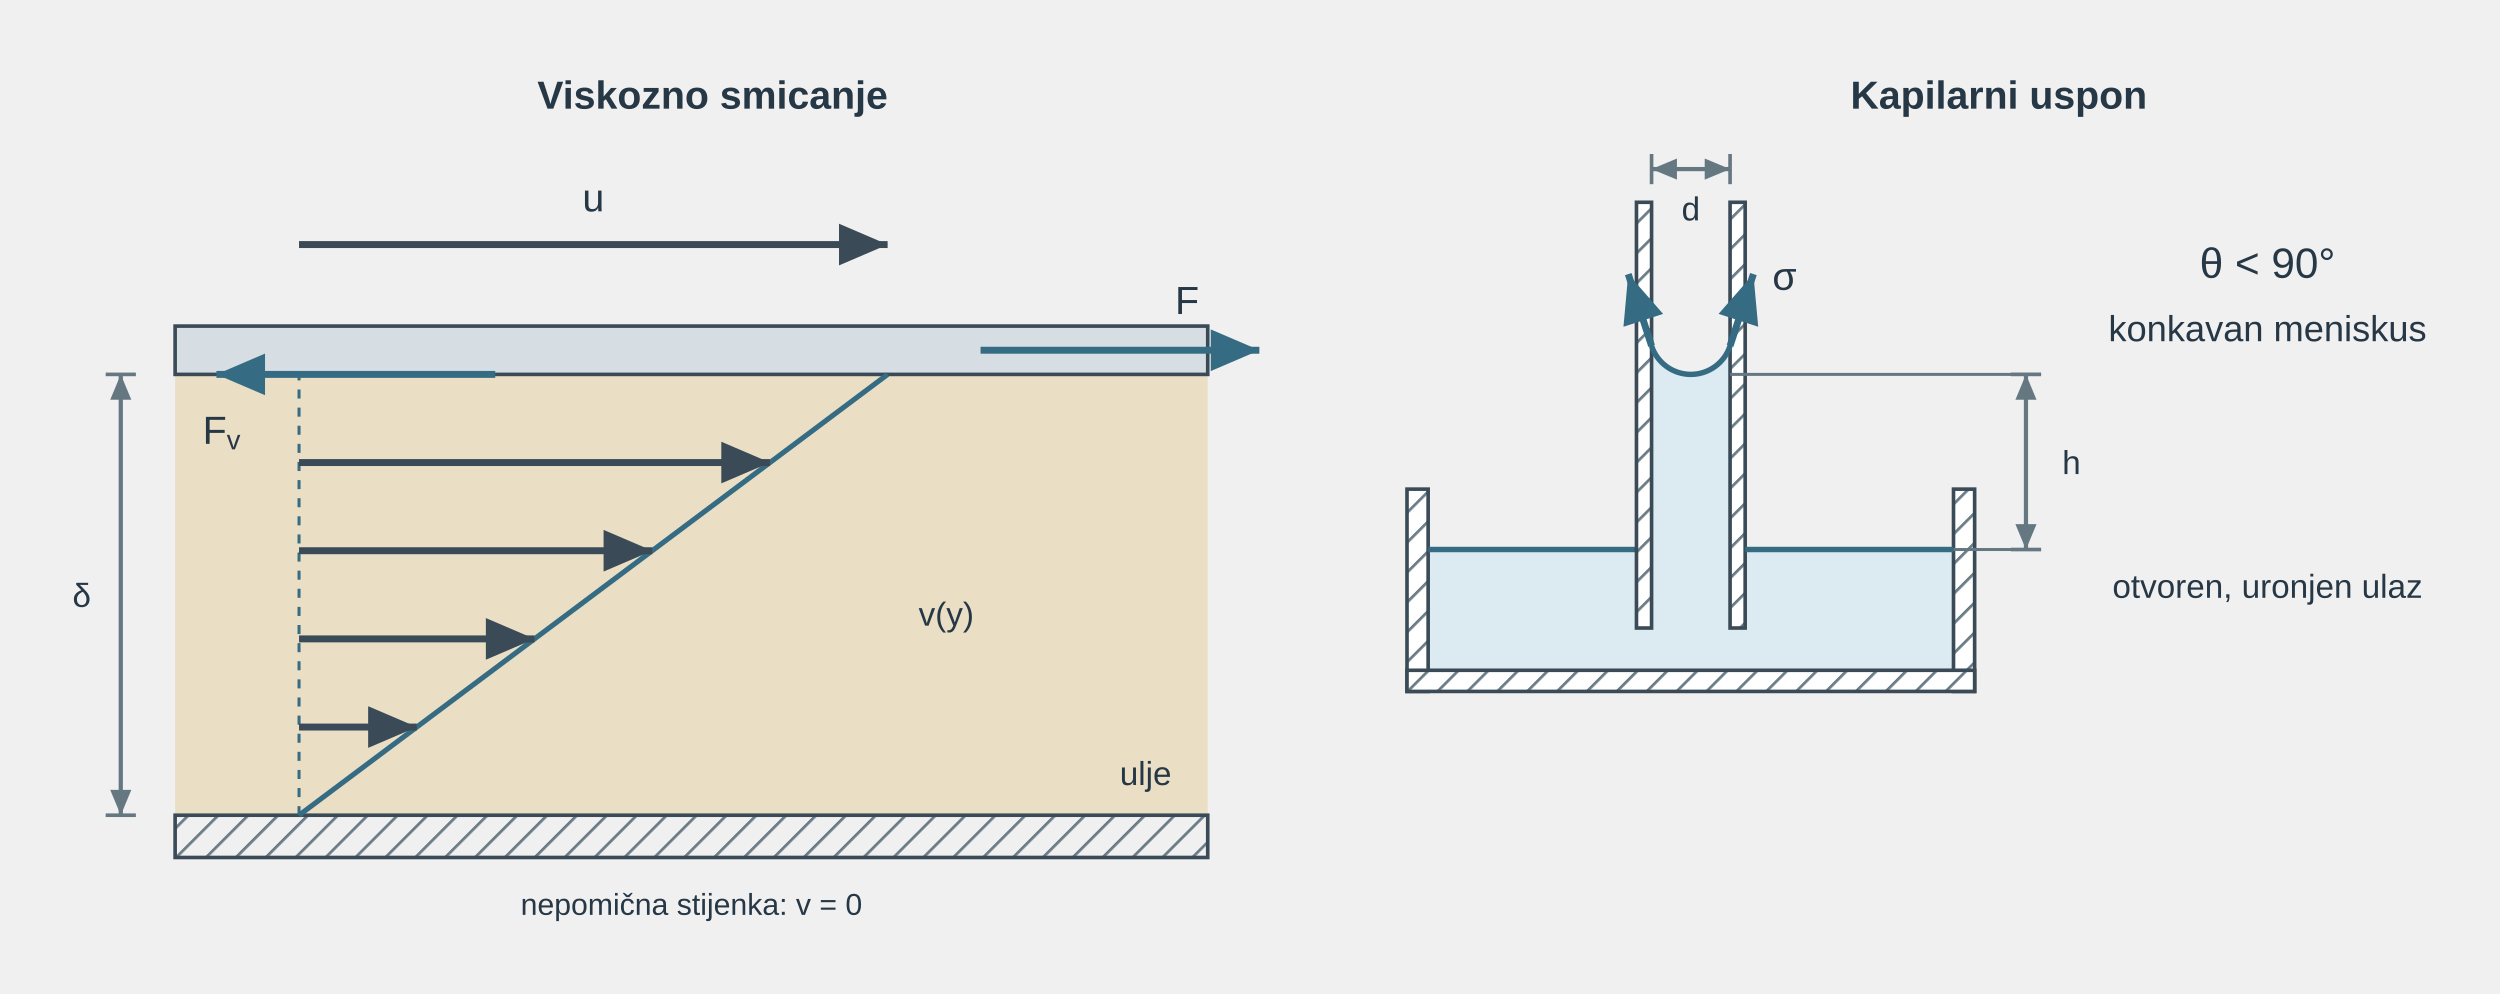
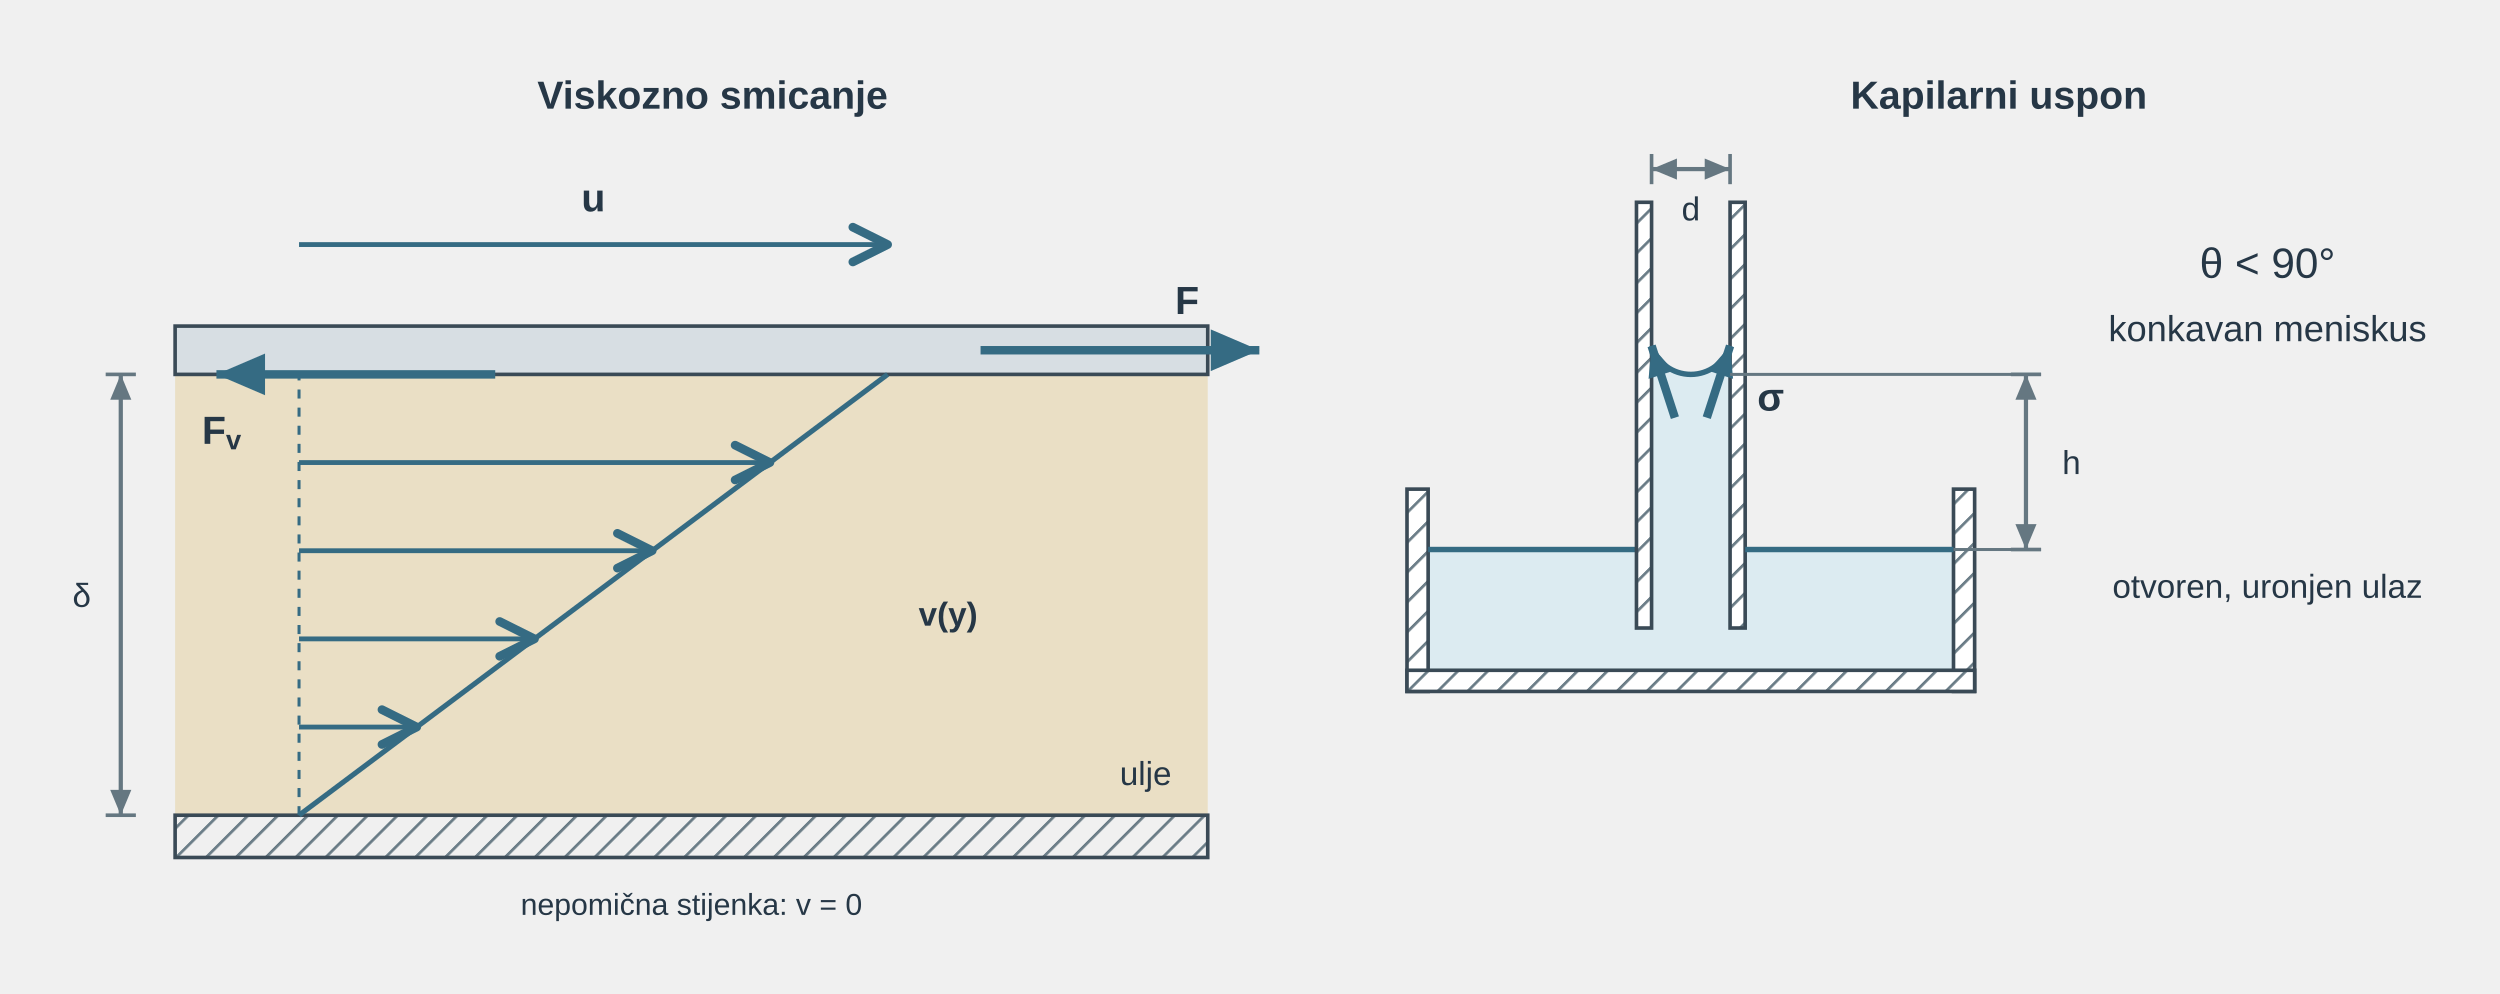
<svg xmlns="http://www.w3.org/2000/svg" viewBox="0 0 828 329" role="img" aria-labelledby="u02fup_title u02fup_desc" preserveAspectRatio="xMidYMid meet" style="display:block;width:100%;max-width:828px;height:auto;">
  <defs>
    <pattern id="u02fup_hatch" width="7" height="7" patternUnits="userSpaceOnUse" patternTransform="rotate(45)">
      <line x1="0" y1="0" x2="0" y2="7" stroke="#657781" stroke-width="1.8" />
    </pattern>
    <marker id="u02fup_v" markerWidth="7" markerHeight="6" refX="7" refY="3" orient="auto">
      <path d="M0 0 L7 3 L0 6 Z" fill="#356b83" />
    </marker>
    <marker id="u02fup_dim" markerWidth="6" markerHeight="5" refX="6" refY="2.5" orient="auto-start-reverse">
      <path d="M0 0 L6 2.5 L0 5 Z" fill="#657781" />
    </marker>
    <marker id="u02fup_dimSmall" markerWidth="3" markerHeight="3" refX="3" refY="1.5" orient="auto-start-reverse">
      <path d="M0 0 L3 1.5 L0 3 Z" fill="#356b83" />
    </marker>
    <marker id="u02fup_forceMarker" markerWidth="7" markerHeight="6" refX="7" refY="3" orient="auto">
      <path d="M0 0 L7 3 L0 6 Z" fill="#356b83" />
    </marker>
    <marker id="u02fup_pressureMarker" markerWidth="7" markerHeight="6" refX="7" refY="3" orient="auto">
      <path d="M0 0 L7 3 L0 6 Z" fill="#356b83" />
    </marker>
    <marker id="u02fup_reactionMarker" markerWidth="7" markerHeight="6" refX="7" refY="3" orient="auto">
      <path d="M0 0 L7 3 L0 6 Z" fill="#356b83" />
    </marker>
    <marker id="u02fup_axisMarker" markerWidth="7" markerHeight="6" refX="7" refY="3" orient="auto">
      <path d="M0 0 L7 3 L0 6 Z" fill="#3a4a56" />
    </marker>
+     <marker id="u02fup_vF" viewBox="0 0 7 6" markerWidth="5.75" markerHeight="4.93" refX="7" refY="3" orient="auto">
+       <path d="M0 0 L7 3 L0 6 Z" fill="#356b83" />
+     </marker>
+     <marker id="u02fup_vopen" viewBox="0 0 10 10" refX="9" refY="5" markerWidth="9" markerHeight="9" orient="auto-start-reverse">
+       <path d="M1,1 L9,5 L1,9" fill="none" stroke="#356b83" stroke-width="2" stroke-linecap="round" stroke-linejoin="round" />
+     </marker>
+     <marker id="u02fup_vP" viewBox="0 0 7 6" markerWidth="6" markerHeight="5.14" refX="7" refY="3" orient="auto">
+       <path d="M0 0 L7 3 L0 6 Z" fill="#356b83" />
+     </marker>
+     <marker id="u02fup_vFs" viewBox="0 0 7 6" markerWidth="3.6" markerHeight="3.09" refX="7" refY="3" orient="auto">
+       <path d="M0 0 L7 3 L0 6 Z" fill="#356b83" />
+     </marker>
  </defs>
  <g id="u02fup_title-scene-1" transform="translate(-17 -67)">
    <g font-family="Arial, Liberation Sans, sans-serif" fill="#3a4a56">
      <text x="253.0" y="103" font-size="13" fill="#263746" text-anchor="middle" font-weight="700">Viskozno smicanje</text>
      <rect id="u02fup_shearfluid" x="75" y="191" width="342" height="146" rx="0" fill="#eadfc5" stroke="none" stroke-width="1.2" />
      <rect id="u02fup_shearmoving" x="75" y="175" width="342" height="16" rx="0" fill="#d7dee3" stroke="#3a4a56" stroke-width="1.2" />
      <rect id="u02fup_shearfixed" x="75" y="337" width="342" height="14" rx="0" fill="url(#u02fup_hatch)" stroke="#3a4a56" stroke-width="1.2" />
      <line id="u02fup_shearzero" x1="116.04" y1="337" x2="116.04" y2="191" stroke="#356b83" stroke-width="1" stroke-dasharray="3 3" />
      <line id="u02fup_shearprofile" x1="116.04" y1="337" x2="310.98" y2="191" stroke="#356b83" stroke-width="1.7" />
-       <path id="u02fup_shearvelocity1" d="M116.04 307.8 L155.028 307.8" fill="none" stroke="#3a4a56" stroke-width="2.3" marker-end="url(#u02fup_axisMarker)" />
-       <path id="u02fup_shearvelocity2" d="M116.04 278.6 L194.016 278.6" fill="none" stroke="#3a4a56" stroke-width="2.3" marker-end="url(#u02fup_axisMarker)" />
-       <path id="u02fup_shearvelocity3" d="M116.04 249.4 L233.004 249.4" fill="none" stroke="#3a4a56" stroke-width="2.3" marker-end="url(#u02fup_axisMarker)" />
-       <path id="u02fup_shearvelocity4" d="M116.04 220.2 L271.992 220.2" fill="none" stroke="#3a4a56" stroke-width="2.3" marker-end="url(#u02fup_axisMarker)" />
-       <path id="u02fup_shearspeed" d="M116.04 148 L310.98 148" fill="none" stroke="#3a4a56" stroke-width="2.3" marker-end="url(#u02fup_axisMarker)" />
-       <text x="213.51" y="137.0" font-size="13" fill="#263746" text-anchor="middle">u</text>
-       <path id="u02fup_sheardrag" d="M181.02 191 L88.68 191" fill="none" stroke="#356b83" stroke-width="2.3" marker-end="url(#u02fup_reactionMarker)" />
-       <text x="90.39" y="214" font-size="13" fill="#263746" text-anchor="middle">F<tspan baseline-shift="sub" font-size="0.7em">v</tspan>
+       <path id="u02fup_shearvelocity1" d="M116.04 307.8 L155.028 307.8" fill="none" stroke="#356b83" stroke-width="1.6" marker-end="url(#u02fup_vopen)" data-mf1-vector="velocity" />
+       <path id="u02fup_shearvelocity2" d="M116.04 278.6 L194.016 278.6" fill="none" stroke="#356b83" stroke-width="1.6" marker-end="url(#u02fup_vopen)" data-mf1-vector="velocity" />
+       <path id="u02fup_shearvelocity3" d="M116.04 249.4 L233.004 249.4" fill="none" stroke="#356b83" stroke-width="1.6" marker-end="url(#u02fup_vopen)" data-mf1-vector="velocity" />
+       <path id="u02fup_shearvelocity4" d="M116.04 220.2 L271.992 220.2" fill="none" stroke="#356b83" stroke-width="1.6" marker-end="url(#u02fup_vopen)" data-mf1-vector="velocity" />
+       <path id="u02fup_shearspeed" d="M116.04 148 L310.98 148" fill="none" stroke="#356b83" stroke-width="1.6" marker-end="url(#u02fup_vopen)" data-mf1-vector="velocity" />
+       <text x="213.51" y="137.0" font-size="13" fill="#263746" text-anchor="middle" font-weight="700">u</text>
+       <path id="u02fup_sheardrag" d="M181.02 191 L88.68 191" fill="none" stroke="#356b83" stroke-width="2.8" marker-end="url(#u02fup_vF)" data-mf1-vector="force" />
+       <text x="90.39" y="214" font-size="13" fill="#263746" text-anchor="middle" font-weight="700">F<tspan baseline-shift="sub" font-size="0.7em">v</tspan>
      </text>
-       <path id="u02fup_shearpull" d="M341.76 183 L434.1 183" fill="none" stroke="#356b83" stroke-width="2.3" marker-end="url(#u02fup_forceMarker)" />
-       <text x="410.16" y="171" font-size="13" fill="#263746" text-anchor="middle">F</text>
-       <text x="321.24" y="274.22" font-size="11" fill="#263746" text-anchor="start">v(y)</text>
+       <path id="u02fup_shearpull" d="M341.76 183 L434.1 183" fill="none" stroke="#356b83" stroke-width="2.8" marker-end="url(#u02fup_vF)" data-mf1-vector="force" />
+       <text x="410.16" y="171" font-size="13" fill="#263746" text-anchor="middle" font-weight="700">F</text>
+       <text x="321.24" y="274.22" font-size="11" fill="#263746" text-anchor="start" font-weight="700">v(y)</text>
      <text x="405" y="327" font-size="11" fill="#263746" text-anchor="end">ulje</text>
      <text x="246.0" y="370" font-size="10" fill="#263746" text-anchor="middle">nepomična stijenka: v = 0</text>
      <line x1="52" y1="191" x2="62" y2="191" stroke="#657781" stroke-width="1.2" />
      <line x1="52" y1="337" x2="62" y2="337" stroke="#657781" stroke-width="1.2" />
-       <path id="u02fup_sheargap" d="M57 191 L57 337" fill="none" stroke="#657781" stroke-width="1.4" marker-start="url(#u02fup_dim)" marker-end="url(#u02fup_dim)" />
+       <path id="u02fup_sheargap" d="M57 191 L57 337" fill="none" stroke="#657781" stroke-width="1.4" marker-start="url(#u02fup_dim)" marker-end="url(#u02fup_dim)" data-mf1-role="dimension" />
      <text x="41" y="268.0" font-size="11" fill="#263746" text-anchor="start">δ</text>
    </g>
  </g>
  <g id="u02fup_title-scene-2" transform="translate(-70 -67)">
    <g font-family="Arial, Liberation Sans, sans-serif" fill="#3a4a56">
      <text x="732.0" y="103" font-size="13" fill="#263746" text-anchor="middle" font-weight="700">Kapilarni uspon</text>
      <path id="u02fup_capfluid" d="M543 249 L612 249 L612 275 L617 275 L617 181.555 L617.076 181.781 L617.155 182.006 L617.239 182.23 L617.326 182.451 L617.418 182.672 L617.513 182.891 L617.612 183.108 L617.714 183.323 L617.821 183.537 L617.931 183.748 L618.045 183.958 L618.162 184.165 L618.283 184.371 L618.408 184.574 L618.536 184.776 L618.668 184.975 L618.803 185.171 L618.942 185.365 L619.083 185.557 L619.229 185.746 L619.377 185.933 L619.529 186.117 L619.684 186.299 L619.842 186.477 L620.003 186.653 L620.167 186.826 L620.335 186.996 L620.505 187.164 L620.678 187.328 L620.854 187.489 L621.032 187.647 L621.214 187.802 L621.398 187.954 L621.585 188.102 L621.774 188.248 L621.966 188.389 L622.16 188.528 L622.356 188.663 L622.555 188.795 L622.757 188.923 L622.96 189.048 L623.165 189.169 L623.373 189.286 L623.583 189.4 L623.794 189.51 L624.008 189.617 L624.223 189.719 L624.44 189.818 L624.659 189.913 L624.879 190.005 L625.101 190.092 L625.325 190.176 L625.55 190.255 L625.776 190.331 L626.004 190.403 L626.232 190.47 L626.462 190.534 L626.693 190.594 L626.925 190.65 L627.158 190.701 L627.392 190.749 L627.626 190.792 L627.862 190.832 L628.098 190.867 L628.334 190.898 L628.571 190.925 L628.809 190.948 L629.046 190.967 L629.285 190.981 L629.523 190.992 L629.761 190.998 L630 191 L630.239 190.998 L630.477 190.992 L630.715 190.981 L630.954 190.967 L631.191 190.948 L631.429 190.925 L631.666 190.898 L631.902 190.867 L632.138 190.832 L632.374 190.792 L632.608 190.749 L632.842 190.701 L633.075 190.65 L633.307 190.594 L633.538 190.534 L633.768 190.47 L633.996 190.403 L634.224 190.331 L634.45 190.255 L634.675 190.176 L634.899 190.092 L635.121 190.005 L635.341 189.913 L635.56 189.818 L635.777 189.719 L635.992 189.617 L636.206 189.51 L636.417 189.4 L636.627 189.286 L636.835 189.169 L637.04 189.048 L637.243 188.923 L637.445 188.795 L637.644 188.663 L637.84 188.528 L638.034 188.389 L638.226 188.248 L638.415 188.102 L638.602 187.954 L638.786 187.802 L638.968 187.647 L639.146 187.489 L639.322 187.328 L639.495 187.164 L639.665 186.996 L639.833 186.826 L639.997 186.653 L640.158 186.477 L640.316 186.299 L640.471 186.117 L640.623 185.933 L640.771 185.746 L640.917 185.557 L641.058 185.365 L641.197 185.171 L641.332 184.975 L641.464 184.776 L641.592 184.574 L641.717 184.371 L641.838 184.165 L641.955 183.958 L642.069 183.748 L642.179 183.537 L642.286 183.323 L642.388 183.108 L642.487 182.891 L642.582 182.672 L642.674 182.451 L642.761 182.23 L642.845 182.006 L642.924 181.781 L643 181.555 L643 275 L648 275 L648 249 L717 249 L717 289 L543 289 L543 249 Z" fill="#dcebf1" stroke="none" stroke-width="1.8" />
      <rect id="u02fup_captankleftbase" x="536" y="229" width="7" height="67" rx="0" fill="#ffffff" stroke="none" stroke-width="1.2" />
      <rect id="u02fup_captankleft" x="536" y="229" width="7" height="67" rx="0" fill="url(#u02fup_hatch)" stroke="#3a4a56" stroke-width="1.2" />
      <rect id="u02fup_captankrightbase" x="717" y="229" width="7" height="67" rx="0" fill="#ffffff" stroke="none" stroke-width="1.2" />
      <rect id="u02fup_captankright" x="717" y="229" width="7" height="67" rx="0" fill="url(#u02fup_hatch)" stroke="#3a4a56" stroke-width="1.2" />
      <rect id="u02fup_captankbottombase" x="536" y="289" width="188" height="7" rx="0" fill="#ffffff" stroke="none" stroke-width="1.2" />
      <rect id="u02fup_captankbottom" x="536" y="289" width="188" height="7" rx="0" fill="url(#u02fup_hatch)" stroke="#3a4a56" stroke-width="1.2" />
      <line id="u02fup_capsurface0" x1="543" y1="249" x2="612.0" y2="249" stroke="#356b83" stroke-width="1.8" />
      <rect id="u02fup_captube0leftbase" x="612.0" y="134" width="5" height="141" rx="0" fill="#ffffff" stroke="none" stroke-width="1.2" />
      <rect id="u02fup_captube0left" x="612.0" y="134" width="5" height="141" rx="0" fill="url(#u02fup_hatch)" stroke="#3a4a56" stroke-width="1.2" />
      <rect id="u02fup_captube0rightbase" x="643.0" y="134" width="5" height="141" rx="0" fill="#ffffff" stroke="none" stroke-width="1.2" />
      <rect id="u02fup_captube0right" x="643.0" y="134" width="5" height="141" rx="0" fill="url(#u02fup_hatch)" stroke="#3a4a56" stroke-width="1.2" />
      <path id="u02fup_capinterface0" d="M617.0 181.555 A13.669 13.669 0 0 0 643.0 181.555" fill="none" stroke="#356b83" stroke-width="1.8" />
      <line id="u02fup_capsurfaceLast" x1="648.0" y1="249" x2="717" y2="249" stroke="#356b83" stroke-width="1.8" />
-       <path id="u02fup_capsigma0" d="M617.0 181.555 L609.275 157.779" fill="none" stroke="#356b83" stroke-width="2.3" marker-end="url(#u02fup_pressureMarker)" />
-       <path id="u02fup_capsigma1" d="M643.0 181.555 L650.725 157.779" fill="none" stroke="#356b83" stroke-width="2.3" marker-end="url(#u02fup_pressureMarker)" />
-       <text x="657" y="163" font-size="13" fill="#263746" text-anchor="start">σ</text>
+       <path id="u02fup_capsigma0" d="M624.725 205.331 L617.0 181.555" fill="none" stroke="#356b83" stroke-width="2.8" marker-end="url(#u02fup_vFs)" data-mf1-vector="force" />
+       <path id="u02fup_capsigma1" d="M635.275 205.331 L643.0 181.555" fill="none" stroke="#356b83" stroke-width="2.8" marker-end="url(#u02fup_vFs)" data-mf1-vector="force" />
+       <text x="652" y="203" font-size="13" fill="#263746" font-weight="700" text-anchor="start">σ</text>
      <line x1="617" y1="118" x2="617" y2="128" stroke="#657781" stroke-width="1.2" />
      <line x1="643" y1="118" x2="643" y2="128" stroke="#657781" stroke-width="1.2" />
-       <path id="u02fup_diameter" d="M617 123 L643 123" fill="none" stroke="#657781" stroke-width="1.4" marker-start="url(#u02fup_dim)" marker-end="url(#u02fup_dim)" />
+       <path id="u02fup_diameter" d="M617 123 L643 123" fill="none" stroke="#657781" stroke-width="1.4" marker-start="url(#u02fup_dim)" marker-end="url(#u02fup_dim)" data-mf1-role="dimension" />
      <text x="630.0" y="140" font-size="11" fill="#263746" text-anchor="middle">d</text>
      <line x1="736" y1="191" x2="746" y2="191" stroke="#657781" stroke-width="1.2" />
      <line x1="736" y1="249" x2="746" y2="249" stroke="#657781" stroke-width="1.2" />
-       <path id="u02fup_height" d="M741 191 L741 249" fill="none" stroke="#657781" stroke-width="1.4" marker-start="url(#u02fup_dim)" marker-end="url(#u02fup_dim)" />
+       <path id="u02fup_height" d="M741 191 L741 249" fill="none" stroke="#657781" stroke-width="1.4" marker-start="url(#u02fup_dim)" marker-end="url(#u02fup_dim)" data-mf1-role="dimension" />
      <text x="753" y="224.0" font-size="11" fill="#263746" text-anchor="start">h</text>
      <line x1="643" y1="191" x2="746" y2="191" stroke="#657781" stroke-width="1" />
      <line x1="717" y1="249" x2="746" y2="249" stroke="#657781" stroke-width="1" />
      <text x="821" y="159" font-size="14" fill="#263746" text-anchor="middle">θ &lt; 90°</text>
      <text x="821" y="180" font-size="12" fill="#263746" text-anchor="middle">konkavan meniskus</text>
      <text x="821" y="265" font-size="11" fill="#263746" text-anchor="middle">otvoren, uronjen ulaz</text>
    </g>
  </g>
</svg>
